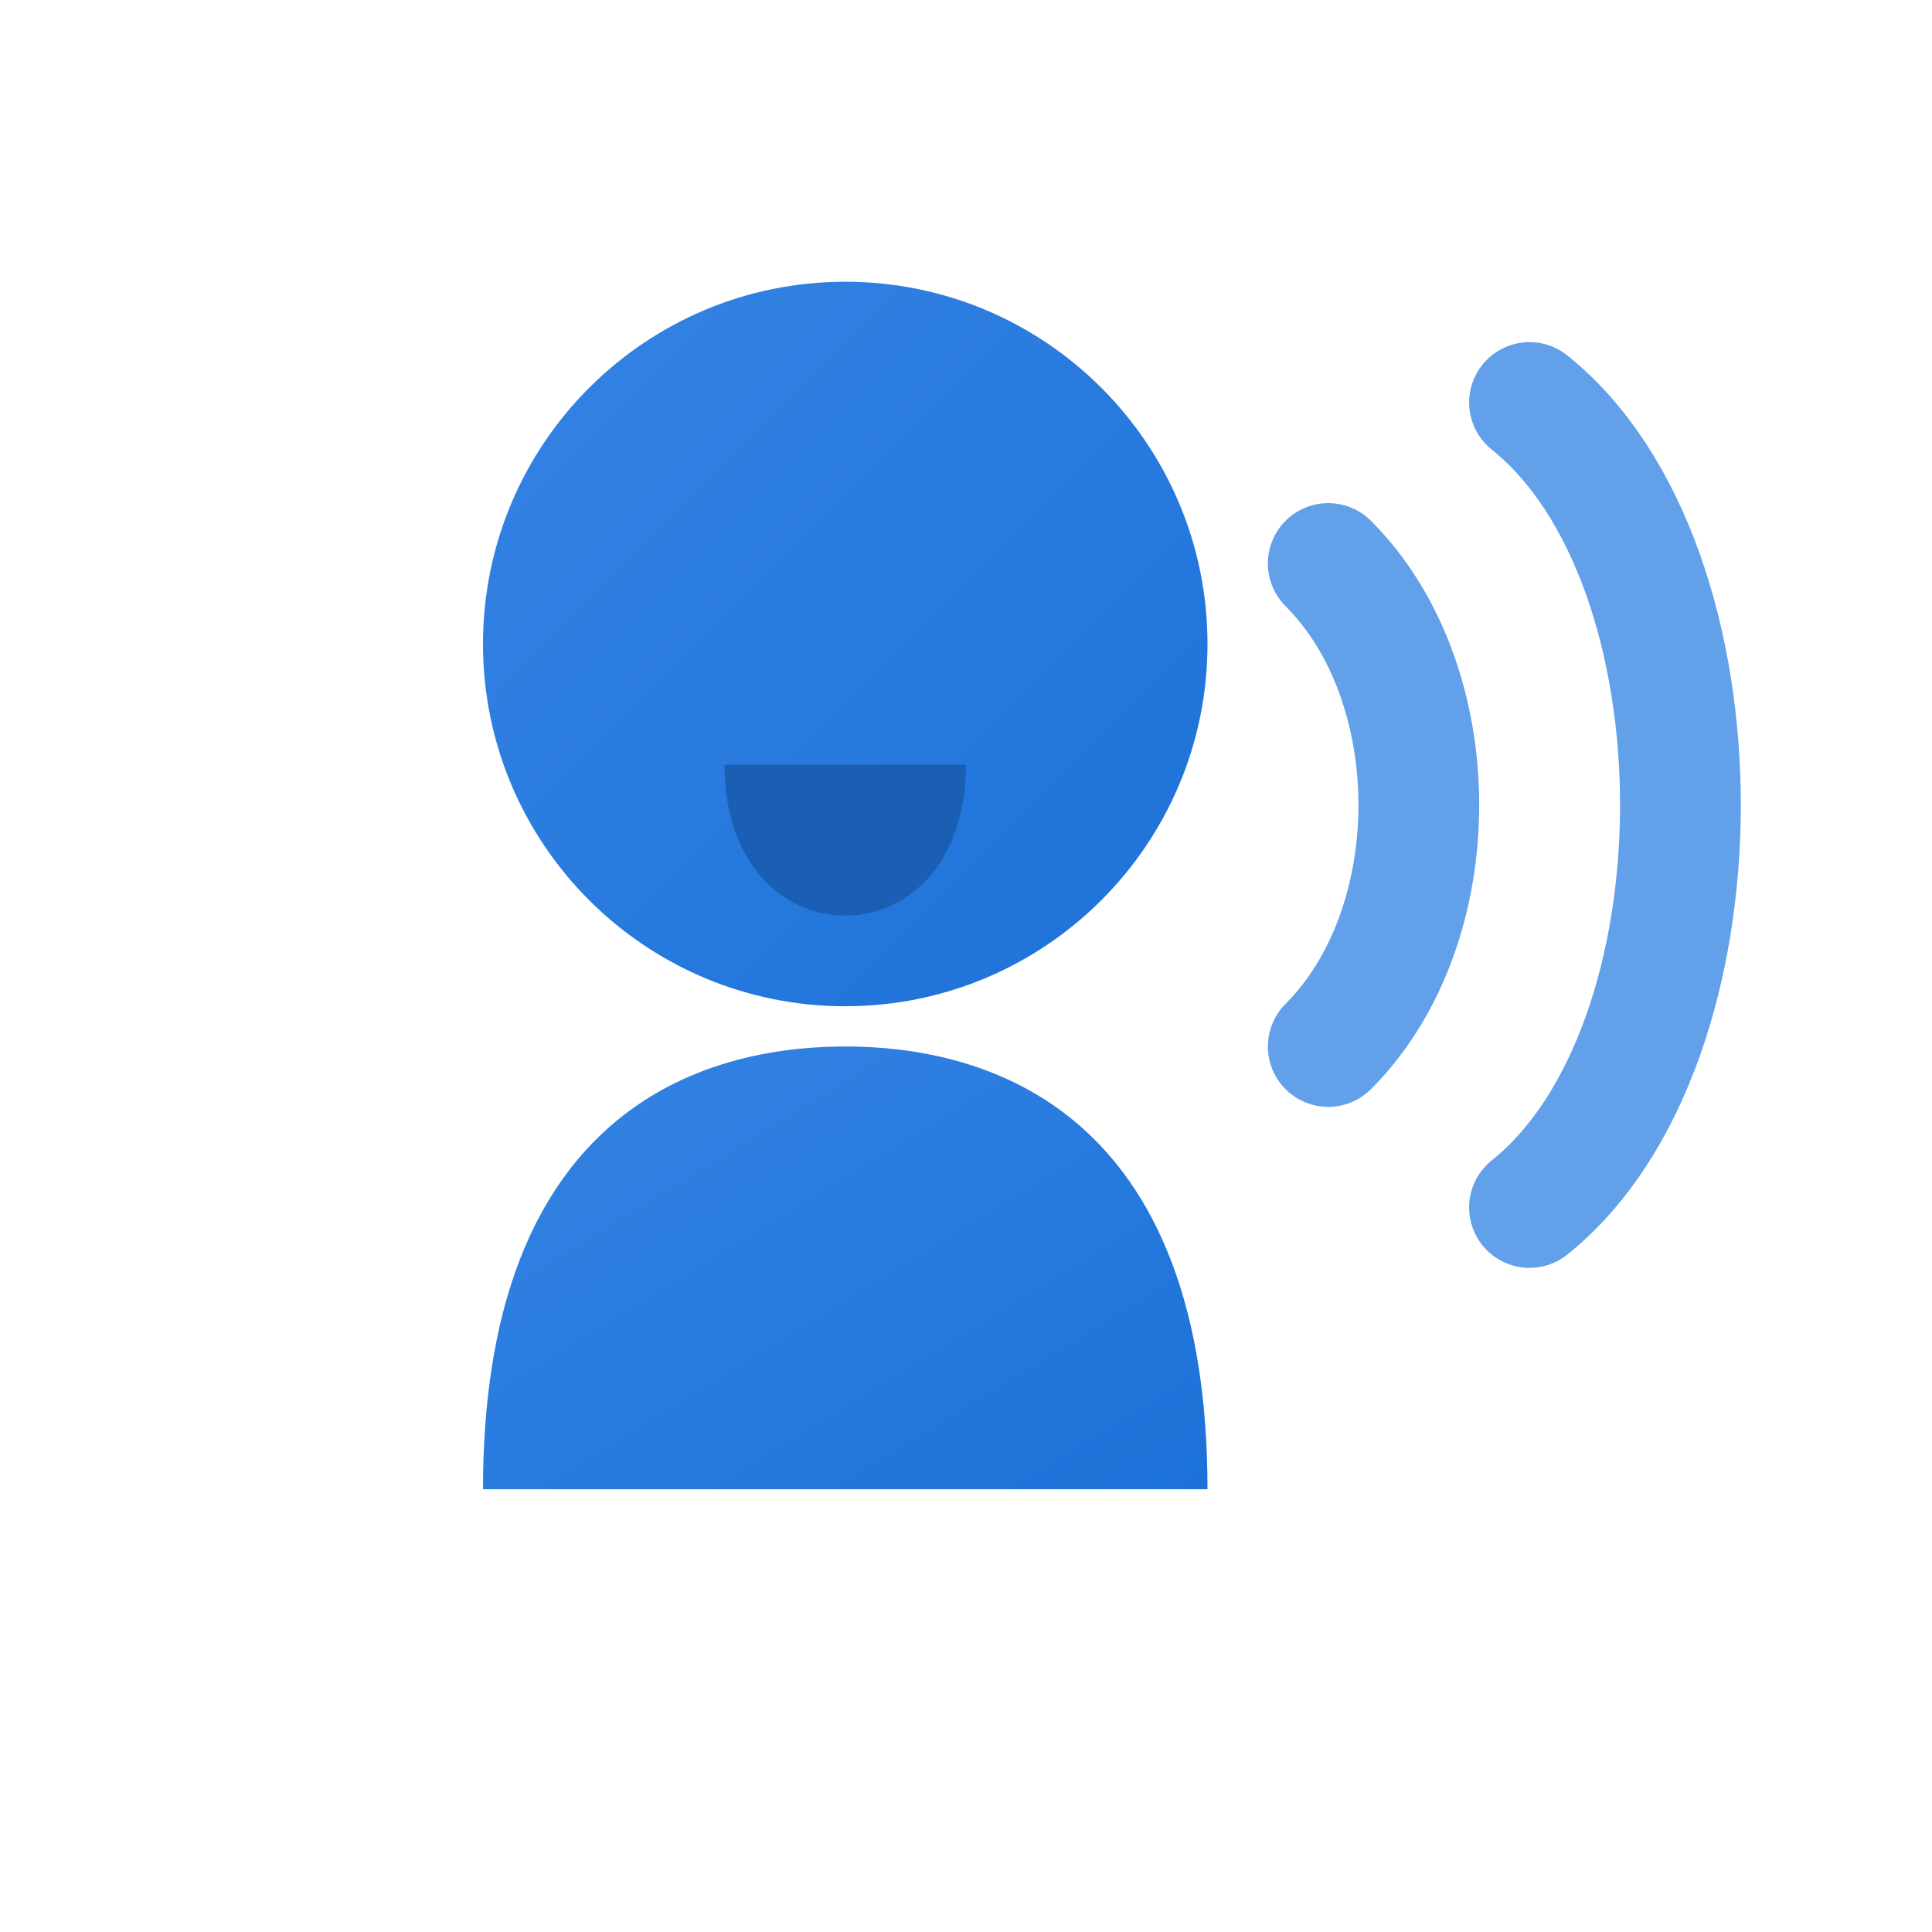
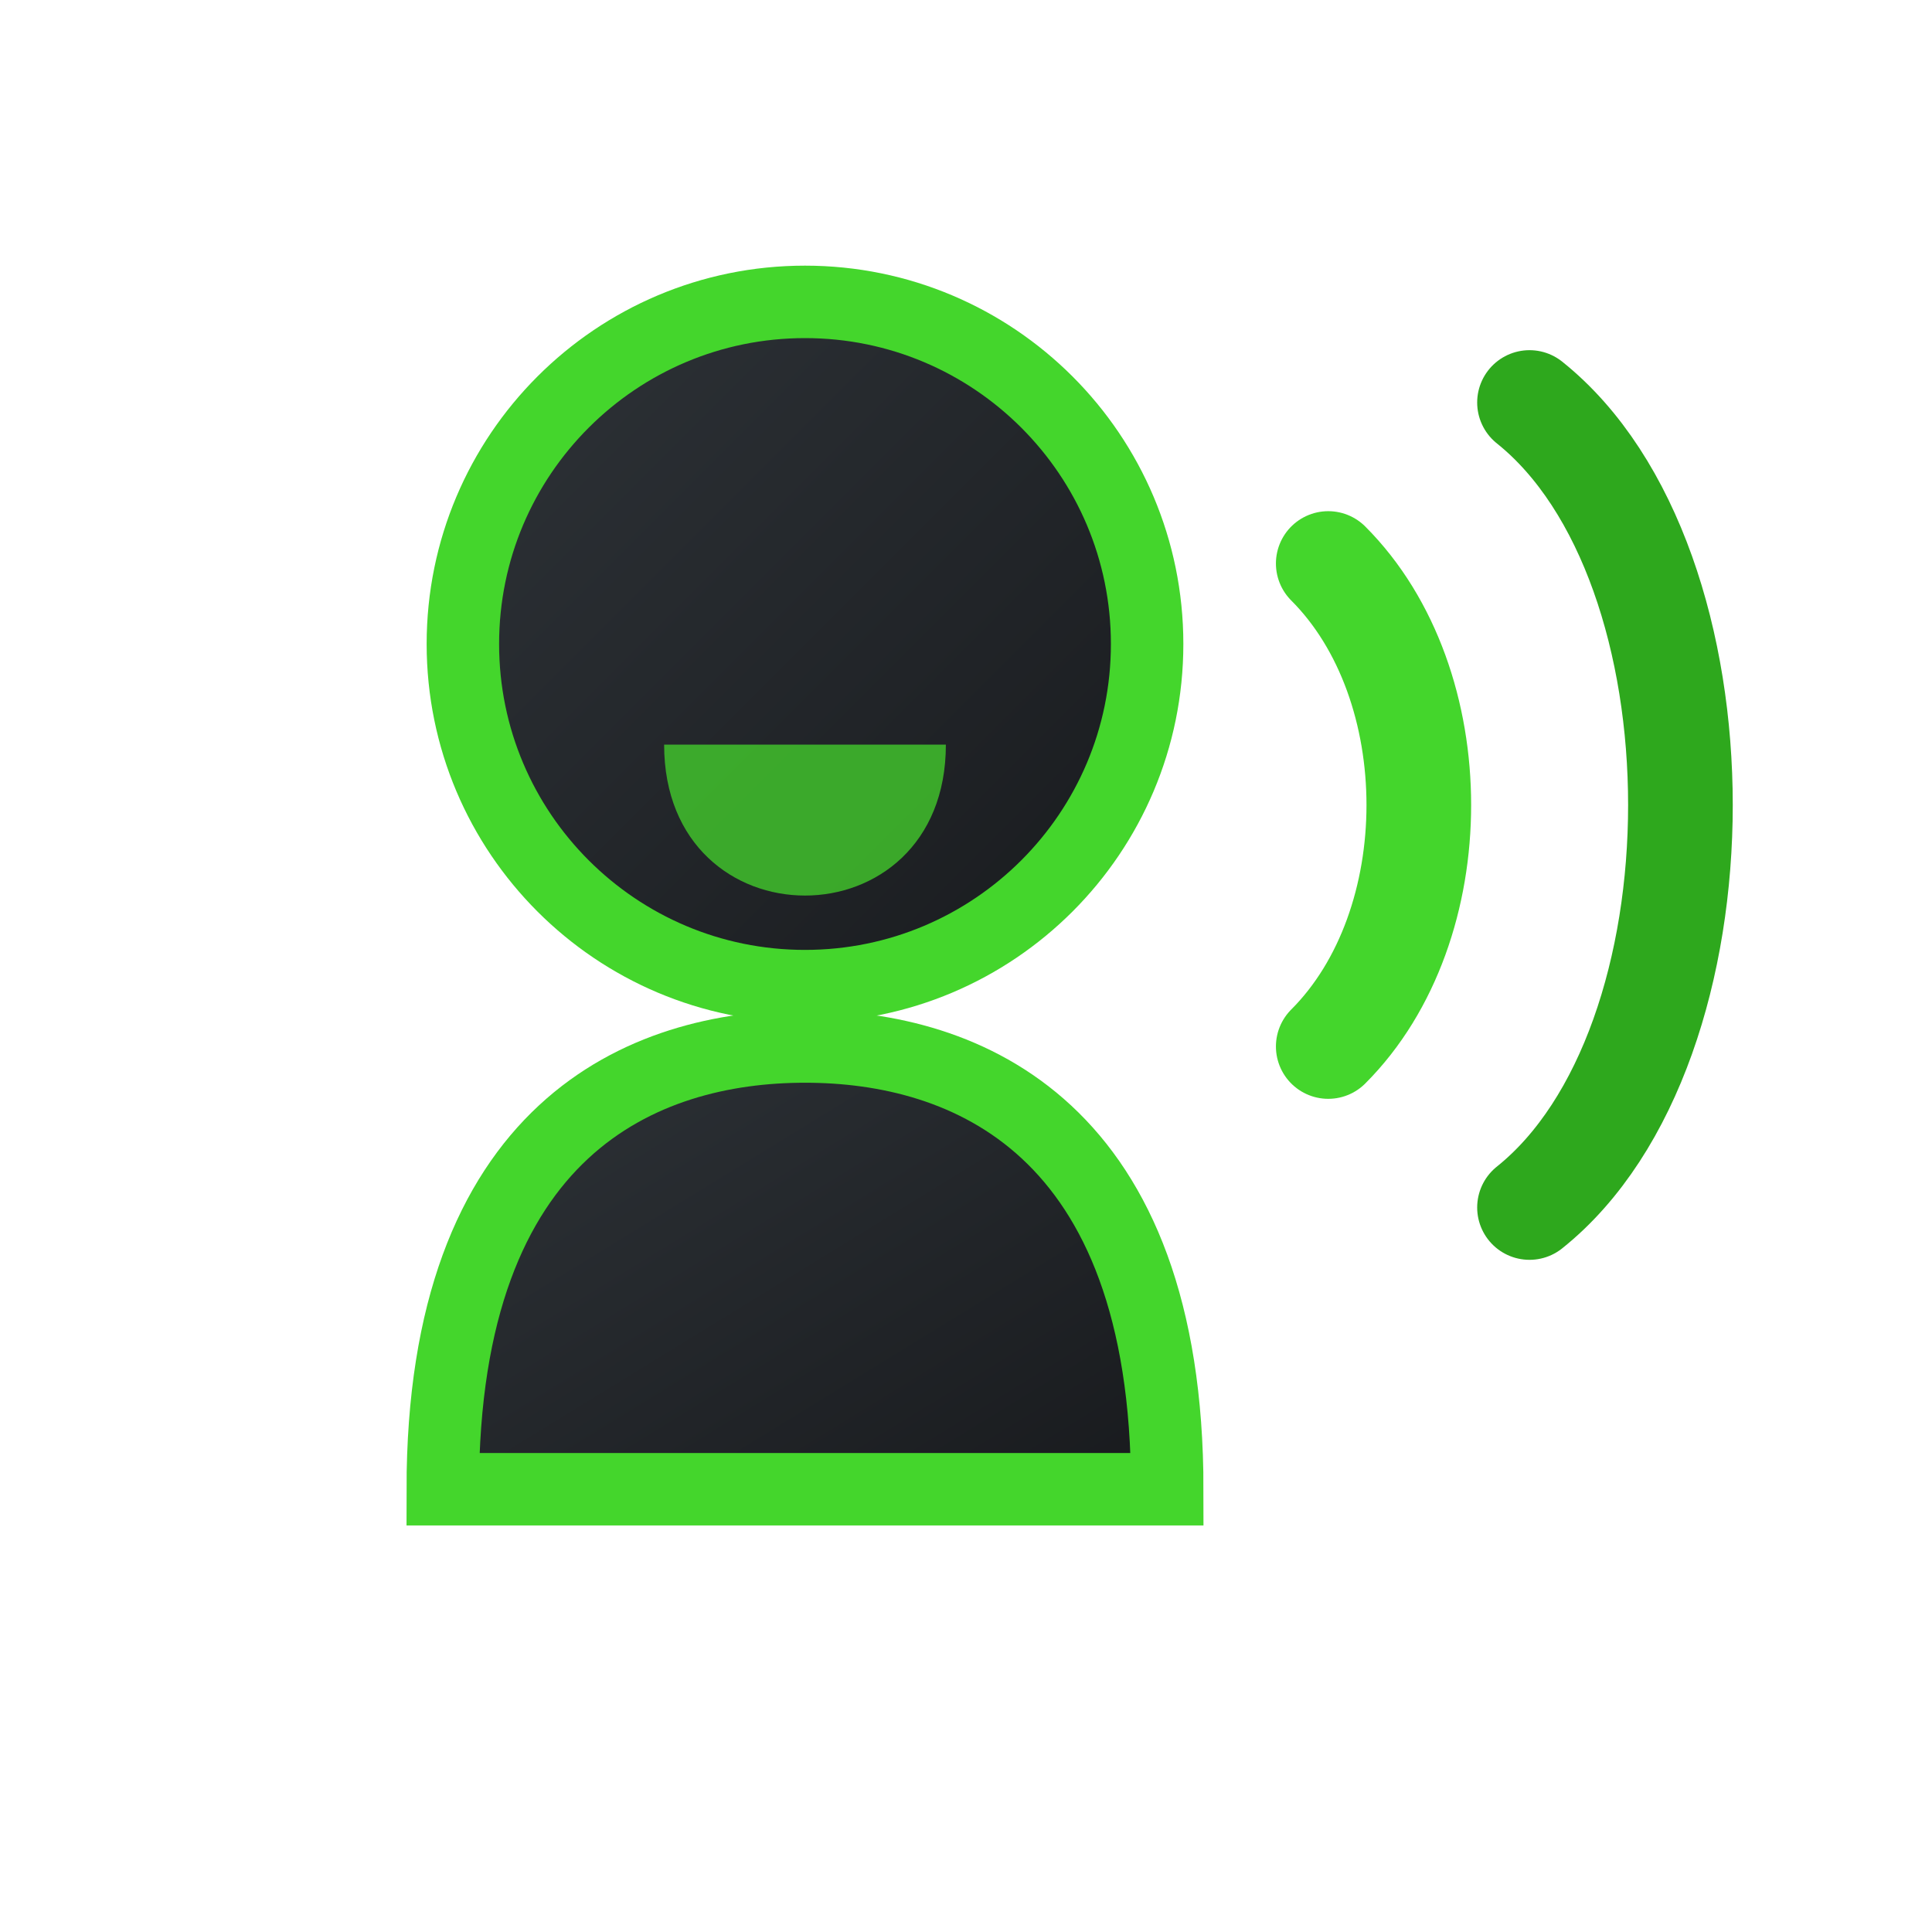
<svg xmlns="http://www.w3.org/2000/svg" width="48" height="48" viewBox="0 0 48 48">
  <defs>
    <linearGradient id="deepGrad" x1="0%" y1="0%" x2="100%" y2="100%">
-       <stop offset="0%" stop-color="#3584e4" />
-       <stop offset="100%" stop-color="#1c71d8" />
+       <stop offset="0%" stop-color="#2E3338" />
+       <stop offset="100%" stop-color="#181A1D" />
    </linearGradient>
  </defs>
-   <circle cx="21" cy="16" r="9" fill="url(#deepGrad)" />
-   <path d="M 12 37 C 12 28 17 26 21 26 C 25 26 30 28 30 37 Z" fill="url(#deepGrad)" />
-   <path d="M 18 19 C 18 24 24 24 24 19 Z" fill="#1a5fb4" />
-   <path d="M 33 14 C 36 17 36 23 33 26" fill="none" stroke="#62a0ea" stroke-width="3" stroke-linecap="round" />
-   <path d="M 38 10 C 43 14 43 26 38 30" fill="none" stroke="#62a0ea" stroke-width="3" stroke-linecap="round" />
+   <circle cx="20" cy="16" r="8.5" fill="url(#deepGrad)" stroke="#44D62C" stroke-width="1.8" />
+   <path d="M 11 37 C 11 28 16 26 20 26 C 24 26 29 28 29 37 Z" fill="url(#deepGrad)" stroke="#44D62C" stroke-width="1.8" />
+   <path d="M 16.5 18.5 C 16.5 23.5 23.5 23.5 23.5 18.5 Z" fill="#44D62C" opacity="0.75" />
+   <path d="M 33 14 C 36 17 36 23 33 26" fill="none" stroke="#44D62C" stroke-width="2.6" stroke-linecap="round" />
+   <path d="M 38 10 C 43 14 43 26 38 30" fill="none" stroke="#2EA81D" stroke-width="2.6" stroke-linecap="round" />
</svg>
